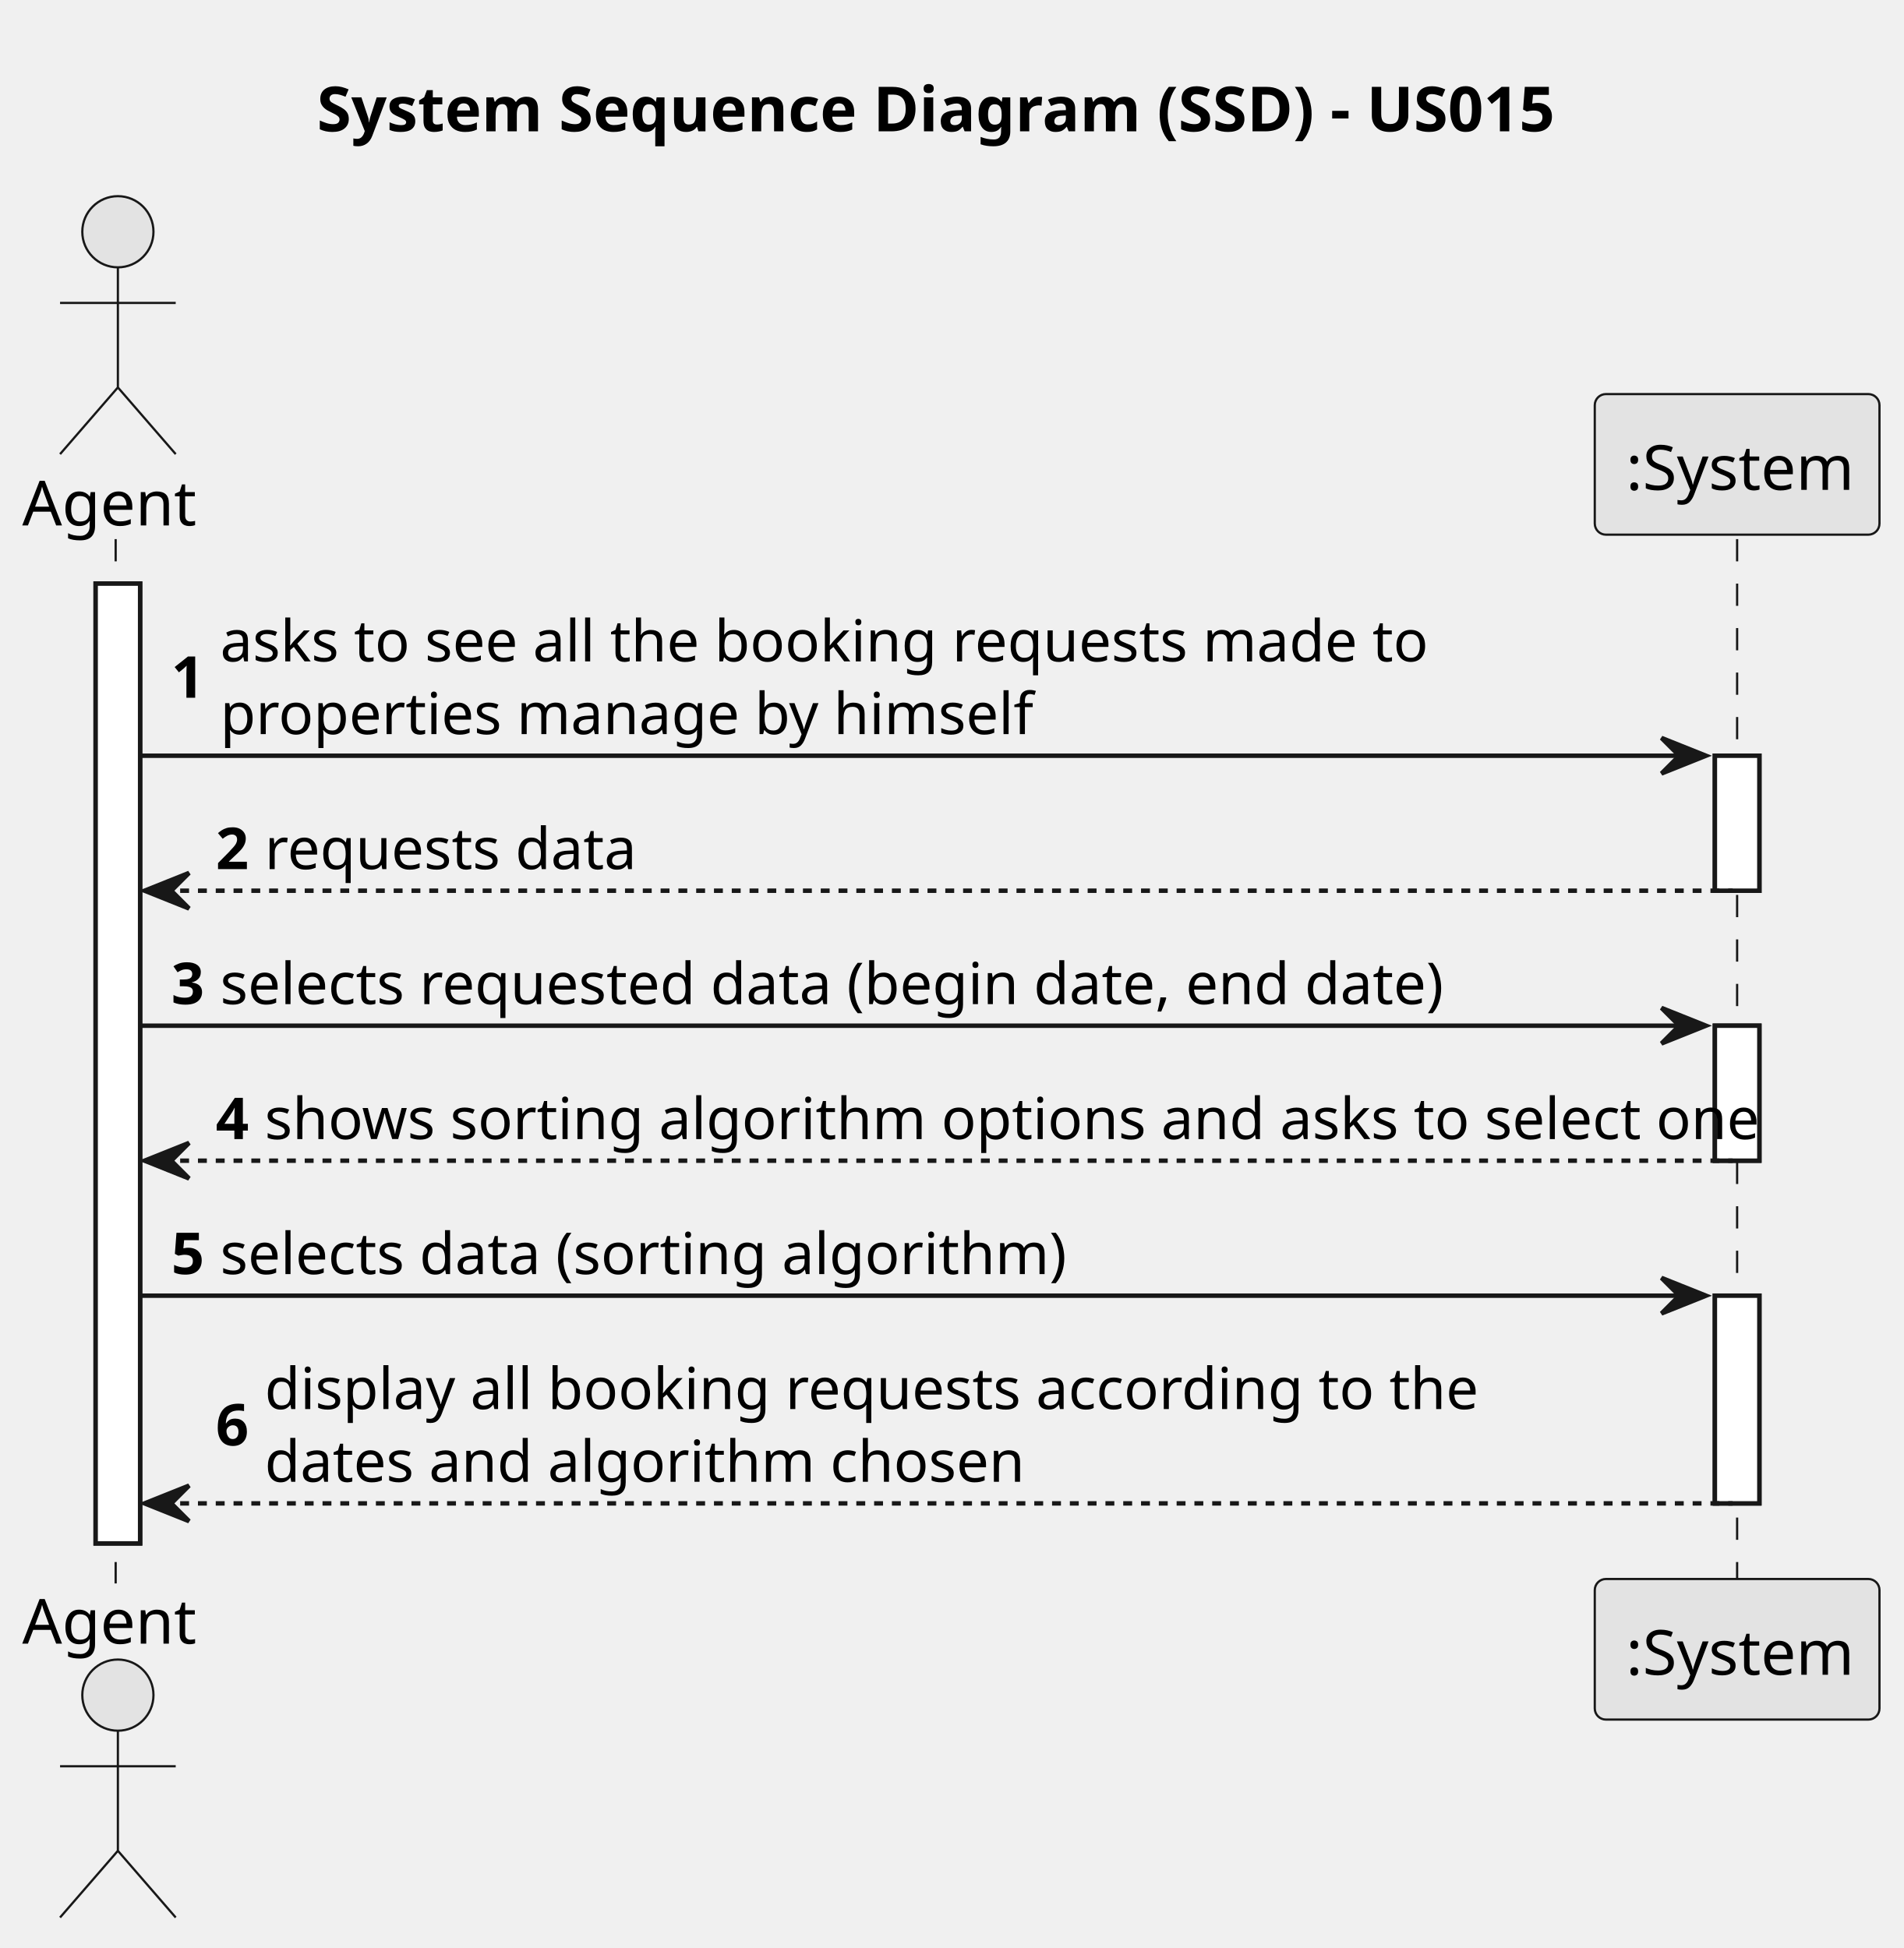
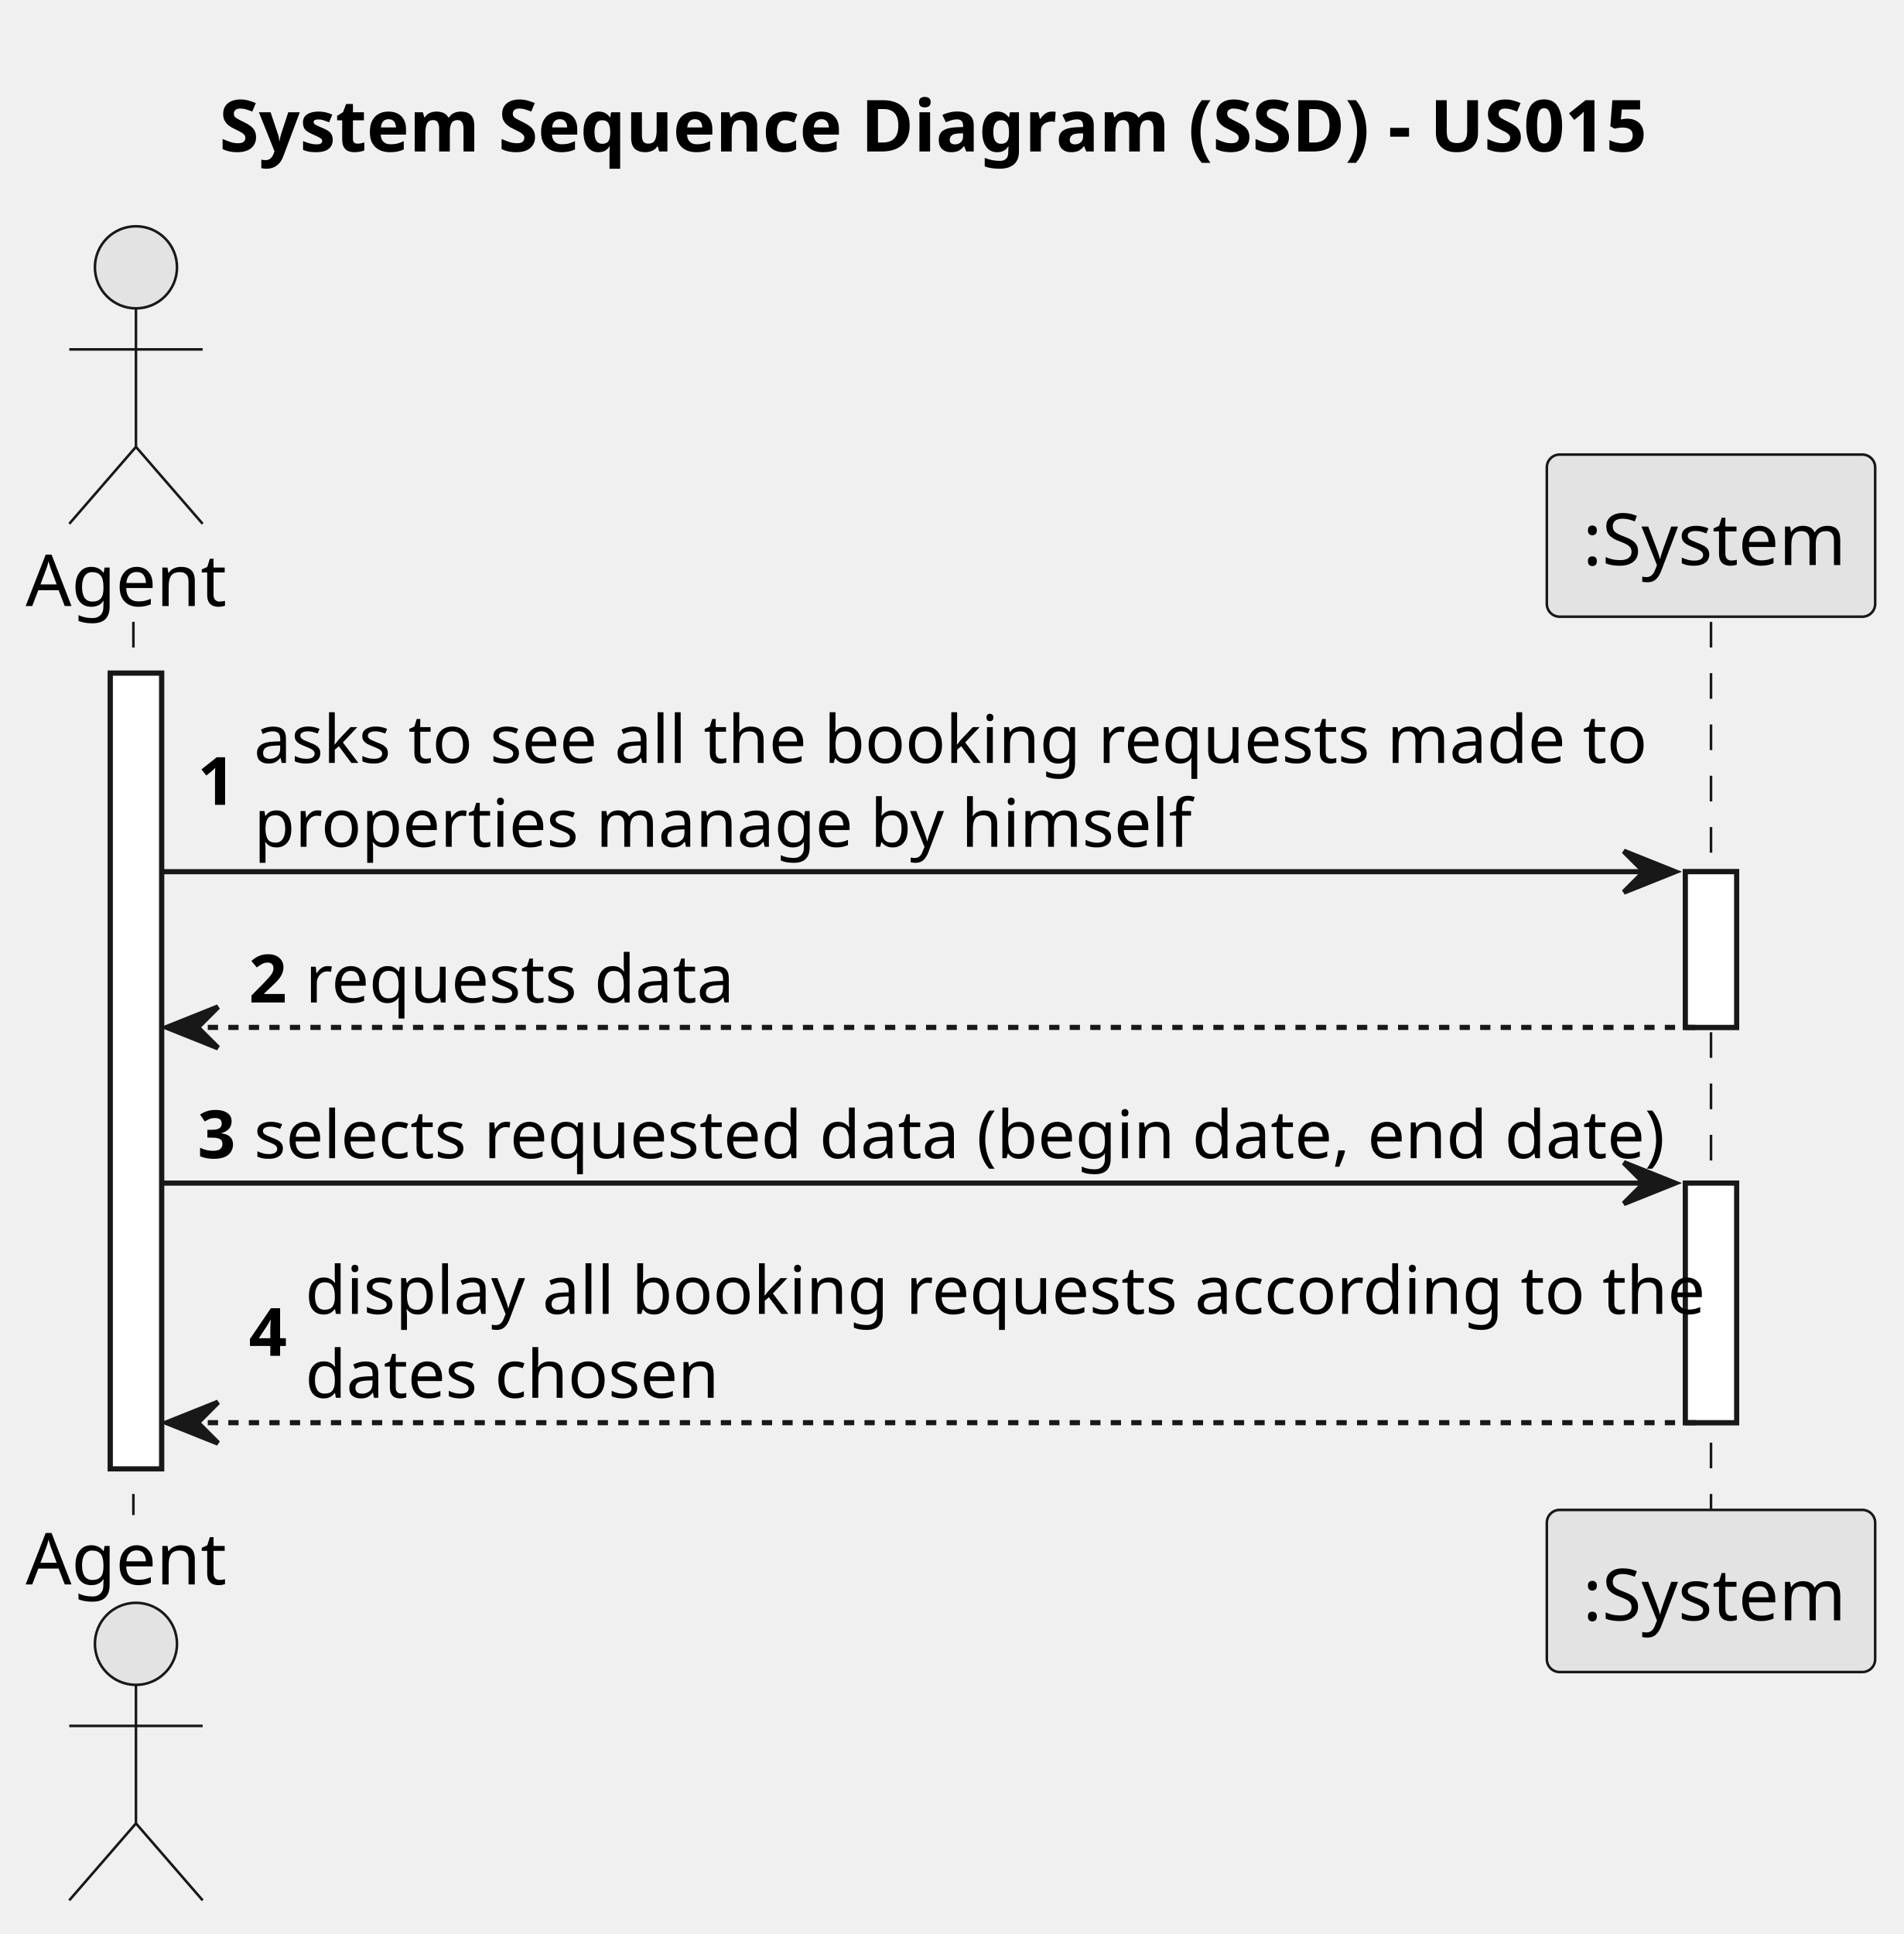
- <svg xmlns="http://www.w3.org/2000/svg" contentStyleType="text/css" height="438px" preserveAspectRatio="none" style="width:428px;height:438px;background:#FFFFFF;" version="1.1" viewBox="0 0 428 438" width="428px" zoomAndPan="magnify">
+ <svg xmlns="http://www.w3.org/2000/svg" contentStyleType="text/css" height="377px" preserveAspectRatio="none" style="width:371px;height:377px;background:#FFFFFF;" version="1.1" viewBox="0 0 371 377" width="371px" zoomAndPan="magnify">
  <defs />
  <g>
-     <text fill="#000000" font-family="sans-serif" font-size="14" font-weight="bold" lengthAdjust="spacing" textLength="284" x="71.25" y="29.533">System Sequence Diagram (SSD) - US015</text>
-     <rect fill="#FFFFFF" height="215.812" style="stroke:#181818;stroke-width:1.0;" width="10" x="21.5" y="131.219" />
-     <rect fill="#FFFFFF" height="30.352" style="stroke:#181818;stroke-width:1.0;" width="10" x="385.5" y="169.922" />
-     <rect fill="#FFFFFF" height="30.352" style="stroke:#181818;stroke-width:1.0;" width="10" x="385.5" y="230.625" />
-     <rect fill="#FFFFFF" height="46.703" style="stroke:#181818;stroke-width:1.0;" width="10" x="385.5" y="291.328" />
-     <line style="stroke:#181818;stroke-width:0.5;stroke-dasharray:5.0,5.0;" x1="26" x2="26" y1="121.219" y2="356.031" />
-     <line style="stroke:#181818;stroke-width:0.5;stroke-dasharray:5.0,5.0;" x1="390.5" x2="390.5" y1="121.219" y2="356.031" />
+     <text fill="#000000" font-family="sans-serif" font-size="14" font-weight="bold" lengthAdjust="spacing" textLength="284" x="42.75" y="29.533">System Sequence Diagram (SSD) - US015</text>
+     <rect fill="#FFFFFF" height="155.109" style="stroke:#181818;stroke-width:1.0;" width="10" x="21.5" y="131.219" />
+     <rect fill="#FFFFFF" height="30.352" style="stroke:#181818;stroke-width:1.0;" width="10" x="328.5" y="169.922" />
+     <rect fill="#FFFFFF" height="46.703" style="stroke:#181818;stroke-width:1.0;" width="10" x="328.5" y="230.625" />
+     <line style="stroke:#181818;stroke-width:0.5;stroke-dasharray:5.0,5.0;" x1="26" x2="26" y1="121.219" y2="295.328" />
+     <line style="stroke:#181818;stroke-width:0.5;stroke-dasharray:5.0,5.0;" x1="333.5" x2="333.5" y1="121.219" y2="295.328" />
    <text fill="#000000" font-family="sans-serif" font-size="14" lengthAdjust="spacing" textLength="37" x="5" y="118.143">Agent</text>
    <ellipse cx="26.5" cy="52.109" fill="#E3E3E3" rx="8" ry="8" style="stroke:#181818;stroke-width:0.5;" />
    <path d="M26.5,60.109 L26.5,87.109 M13.5,68.109 L39.5,68.109 M26.5,87.109 L13.5,102.109 M26.5,87.109 L39.5,102.109 " fill="none" style="stroke:#181818;stroke-width:0.5;" />
-     <text fill="#000000" font-family="sans-serif" font-size="14" lengthAdjust="spacing" textLength="37" x="5" y="369.565">Agent</text>
-     <ellipse cx="26.5" cy="381.141" fill="#E3E3E3" rx="8" ry="8" style="stroke:#181818;stroke-width:0.5;" />
-     <path d="M26.5,389.141 L26.5,416.141 M13.5,397.141 L39.5,397.141 M26.5,416.141 L13.5,431.141 M26.5,416.141 L39.5,431.141 " fill="none" style="stroke:#181818;stroke-width:0.5;" />
-     <rect fill="#E3E3E3" height="31.609" rx="2.5" ry="2.5" style="stroke:#181818;stroke-width:0.5;" width="64" x="358.5" y="88.609" />
-     <text fill="#000000" font-family="sans-serif" font-size="14" lengthAdjust="spacing" textLength="50" x="365.5" y="110.143">:System</text>
-     <rect fill="#E3E3E3" height="31.609" rx="2.5" ry="2.5" style="stroke:#181818;stroke-width:0.5;" width="64" x="358.5" y="355.031" />
-     <text fill="#000000" font-family="sans-serif" font-size="14" lengthAdjust="spacing" textLength="50" x="365.5" y="376.565">:System</text>
-     <rect fill="#FFFFFF" height="215.812" style="stroke:#181818;stroke-width:1.0;" width="10" x="21.5" y="131.219" />
-     <rect fill="#FFFFFF" height="30.352" style="stroke:#181818;stroke-width:1.0;" width="10" x="385.5" y="169.922" />
-     <rect fill="#FFFFFF" height="30.352" style="stroke:#181818;stroke-width:1.0;" width="10" x="385.5" y="230.625" />
-     <rect fill="#FFFFFF" height="46.703" style="stroke:#181818;stroke-width:1.0;" width="10" x="385.5" y="291.328" />
-     <polygon fill="#181818" points="373.5,165.922,383.5,169.922,373.5,173.922,377.5,169.922" style="stroke:#181818;stroke-width:1.0;" />
-     <line style="stroke:#181818;stroke-width:1.0;" x1="31.5" x2="379.5" y1="169.922" y2="169.922" />
+     <text fill="#000000" font-family="sans-serif" font-size="14" lengthAdjust="spacing" textLength="37" x="5" y="308.861">Agent</text>
+     <ellipse cx="26.5" cy="320.438" fill="#E3E3E3" rx="8" ry="8" style="stroke:#181818;stroke-width:0.5;" />
+     <path d="M26.5,328.438 L26.5,355.438 M13.5,336.438 L39.5,336.438 M26.5,355.438 L13.5,370.438 M26.5,355.438 L39.5,370.438 " fill="none" style="stroke:#181818;stroke-width:0.5;" />
+     <rect fill="#E3E3E3" height="31.609" rx="2.5" ry="2.5" style="stroke:#181818;stroke-width:0.5;" width="64" x="301.5" y="88.609" />
+     <text fill="#000000" font-family="sans-serif" font-size="14" lengthAdjust="spacing" textLength="50" x="308.5" y="110.143">:System</text>
+     <rect fill="#E3E3E3" height="31.609" rx="2.5" ry="2.5" style="stroke:#181818;stroke-width:0.5;" width="64" x="301.5" y="294.328" />
+     <text fill="#000000" font-family="sans-serif" font-size="14" lengthAdjust="spacing" textLength="50" x="308.5" y="315.861">:System</text>
+     <rect fill="#FFFFFF" height="155.109" style="stroke:#181818;stroke-width:1.0;" width="10" x="21.5" y="131.219" />
+     <rect fill="#FFFFFF" height="30.352" style="stroke:#181818;stroke-width:1.0;" width="10" x="328.5" y="169.922" />
+     <rect fill="#FFFFFF" height="46.703" style="stroke:#181818;stroke-width:1.0;" width="10" x="328.5" y="230.625" />
+     <polygon fill="#181818" points="316.5,165.922,326.5,169.922,316.5,173.922,320.5,169.922" style="stroke:#181818;stroke-width:1.0;" />
+     <line style="stroke:#181818;stroke-width:1.0;" x1="31.5" x2="322.5" y1="169.922" y2="169.922" />
    <text fill="#000000" font-family="sans-serif" font-size="13" font-weight="bold" lengthAdjust="spacing" textLength="7" x="38.5" y="156.89">1</text>
    <text fill="#000000" font-family="sans-serif" font-size="13" lengthAdjust="spacing" textLength="261" x="49.5" y="148.714">asks to see all the booking requests made to</text>
    <text fill="#000000" font-family="sans-serif" font-size="13" lengthAdjust="spacing" textLength="170" x="49.5" y="165.065">properties manage by himself</text>
    <polygon fill="#181818" points="42.5,196.273,32.5,200.273,42.5,204.273,38.5,200.273" style="stroke:#181818;stroke-width:1.0;" />
-     <line style="stroke:#181818;stroke-width:1.0;stroke-dasharray:2.0,2.0;" x1="36.5" x2="389.5" y1="200.273" y2="200.273" />
+     <line style="stroke:#181818;stroke-width:1.0;stroke-dasharray:2.0,2.0;" x1="36.5" x2="332.5" y1="200.273" y2="200.273" />
    <text fill="#000000" font-family="sans-serif" font-size="13" font-weight="bold" lengthAdjust="spacing" textLength="7" x="48.5" y="195.417">2</text>
    <text fill="#000000" font-family="sans-serif" font-size="13" lengthAdjust="spacing" textLength="79" x="59.5" y="195.417">requests data</text>
-     <polygon fill="#181818" points="373.5,226.625,383.5,230.625,373.5,234.625,377.5,230.625" style="stroke:#181818;stroke-width:1.0;" />
-     <line style="stroke:#181818;stroke-width:1.0;" x1="31.5" x2="379.5" y1="230.625" y2="230.625" />
+     <polygon fill="#181818" points="316.5,226.625,326.5,230.625,316.5,234.625,320.5,230.625" style="stroke:#181818;stroke-width:1.0;" />
+     <line style="stroke:#181818;stroke-width:1.0;" x1="31.5" x2="322.5" y1="230.625" y2="230.625" />
    <text fill="#000000" font-family="sans-serif" font-size="13" font-weight="bold" lengthAdjust="spacing" textLength="7" x="38.5" y="225.769">3</text>
    <text fill="#000000" font-family="sans-serif" font-size="13" lengthAdjust="spacing" textLength="262" x="49.5" y="225.769">selects requested data (begin date, end date)</text>
-     <polygon fill="#181818" points="42.5,256.977,32.5,260.977,42.5,264.977,38.5,260.977" style="stroke:#181818;stroke-width:1.0;" />
-     <line style="stroke:#181818;stroke-width:1.0;stroke-dasharray:2.0,2.0;" x1="36.5" x2="389.5" y1="260.977" y2="260.977" />
-     <text fill="#000000" font-family="sans-serif" font-size="13" font-weight="bold" lengthAdjust="spacing" textLength="7" x="48.5" y="256.12">4</text>
-     <text fill="#000000" font-family="sans-serif" font-size="13" lengthAdjust="spacing" textLength="319" x="59.5" y="256.12">shows sorting algorithm options and asks to select one</text>
-     <polygon fill="#181818" points="373.5,287.328,383.5,291.328,373.5,295.328,377.5,291.328" style="stroke:#181818;stroke-width:1.0;" />
-     <line style="stroke:#181818;stroke-width:1.0;" x1="31.5" x2="379.5" y1="291.328" y2="291.328" />
-     <text fill="#000000" font-family="sans-serif" font-size="13" font-weight="bold" lengthAdjust="spacing" textLength="7" x="38.5" y="286.472">5</text>
-     <text fill="#000000" font-family="sans-serif" font-size="13" lengthAdjust="spacing" textLength="179" x="49.5" y="286.472">selects data (sorting algorithm)</text>
-     <polygon fill="#181818" points="42.5,334.031,32.5,338.031,42.5,342.031,38.5,338.031" style="stroke:#181818;stroke-width:1.0;" />
-     <line style="stroke:#181818;stroke-width:1.0;stroke-dasharray:2.0,2.0;" x1="36.5" x2="389.5" y1="338.031" y2="338.031" />
-     <text fill="#000000" font-family="sans-serif" font-size="13" font-weight="bold" lengthAdjust="spacing" textLength="7" x="48.5" y="324.999">6</text>
-     <text fill="#000000" font-family="sans-serif" font-size="13" lengthAdjust="spacing" textLength="258" x="59.5" y="316.823">display all booking requests according to the</text>
-     <text fill="#000000" font-family="sans-serif" font-size="13" lengthAdjust="spacing" textLength="160" x="59.5" y="333.175">dates and algorithm chosen</text>
+     <polygon fill="#181818" points="42.5,273.328,32.5,277.328,42.5,281.328,38.5,277.328" style="stroke:#181818;stroke-width:1.0;" />
+     <line style="stroke:#181818;stroke-width:1.0;stroke-dasharray:2.0,2.0;" x1="36.5" x2="332.5" y1="277.328" y2="277.328" />
+     <text fill="#000000" font-family="sans-serif" font-size="13" font-weight="bold" lengthAdjust="spacing" textLength="7" x="48.5" y="264.296">4</text>
+     <text fill="#000000" font-family="sans-serif" font-size="13" lengthAdjust="spacing" textLength="258" x="59.5" y="256.12">display all booking requests according to the</text>
+     <text fill="#000000" font-family="sans-serif" font-size="13" lengthAdjust="spacing" textLength="78" x="59.5" y="272.472">dates chosen</text>
  </g>
</svg>
